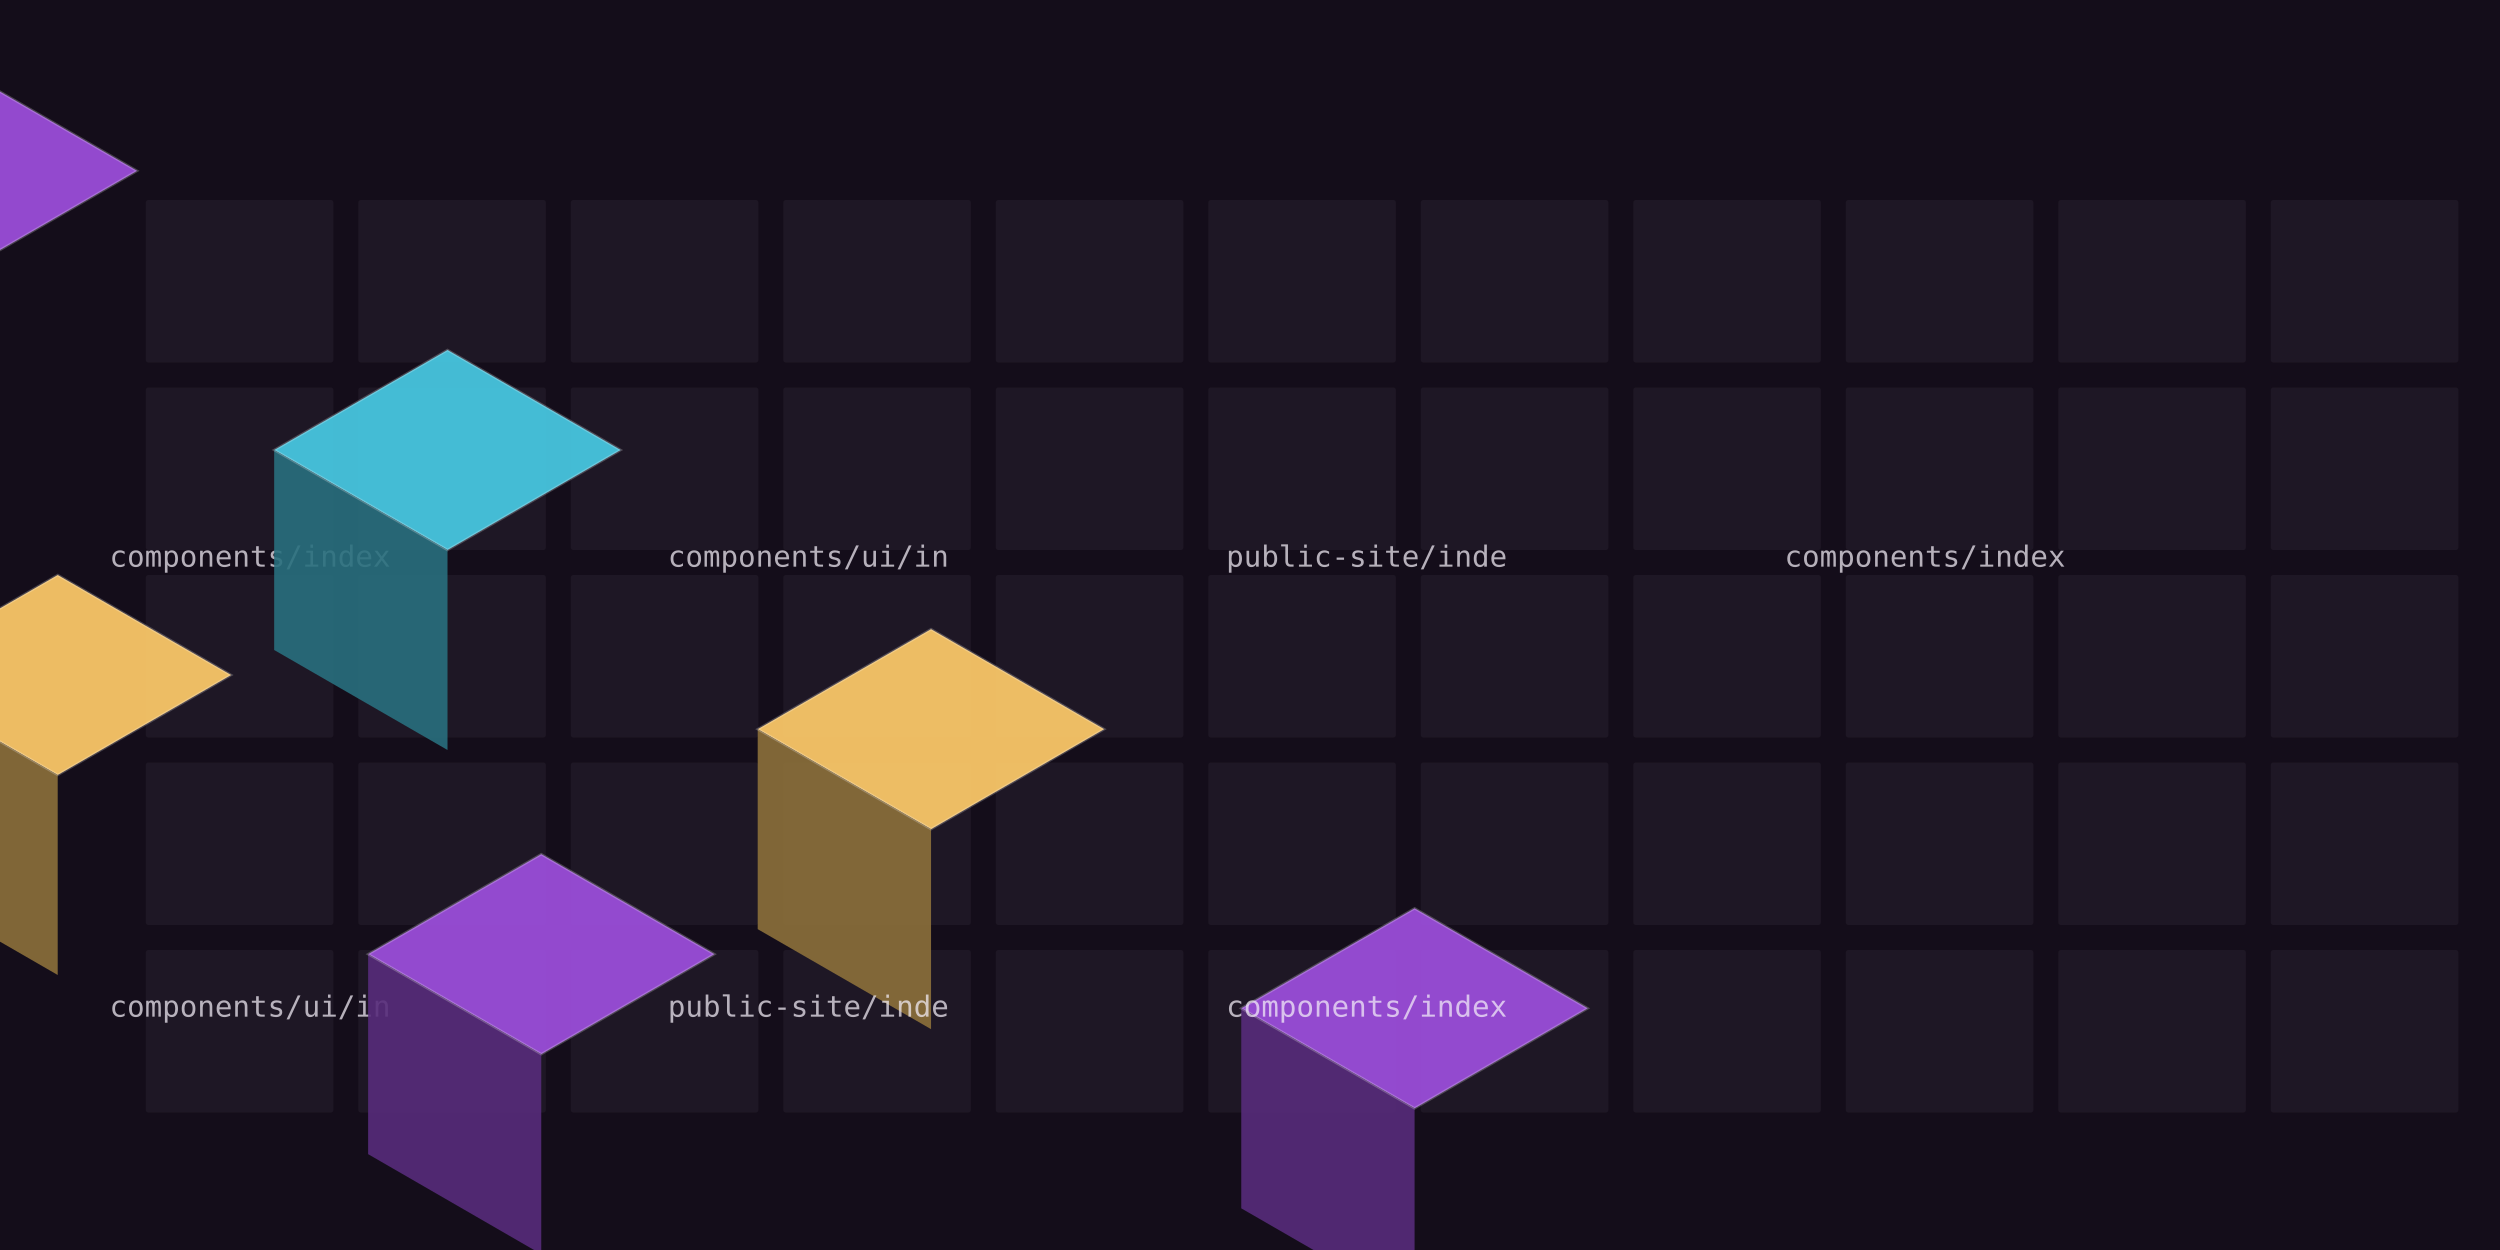
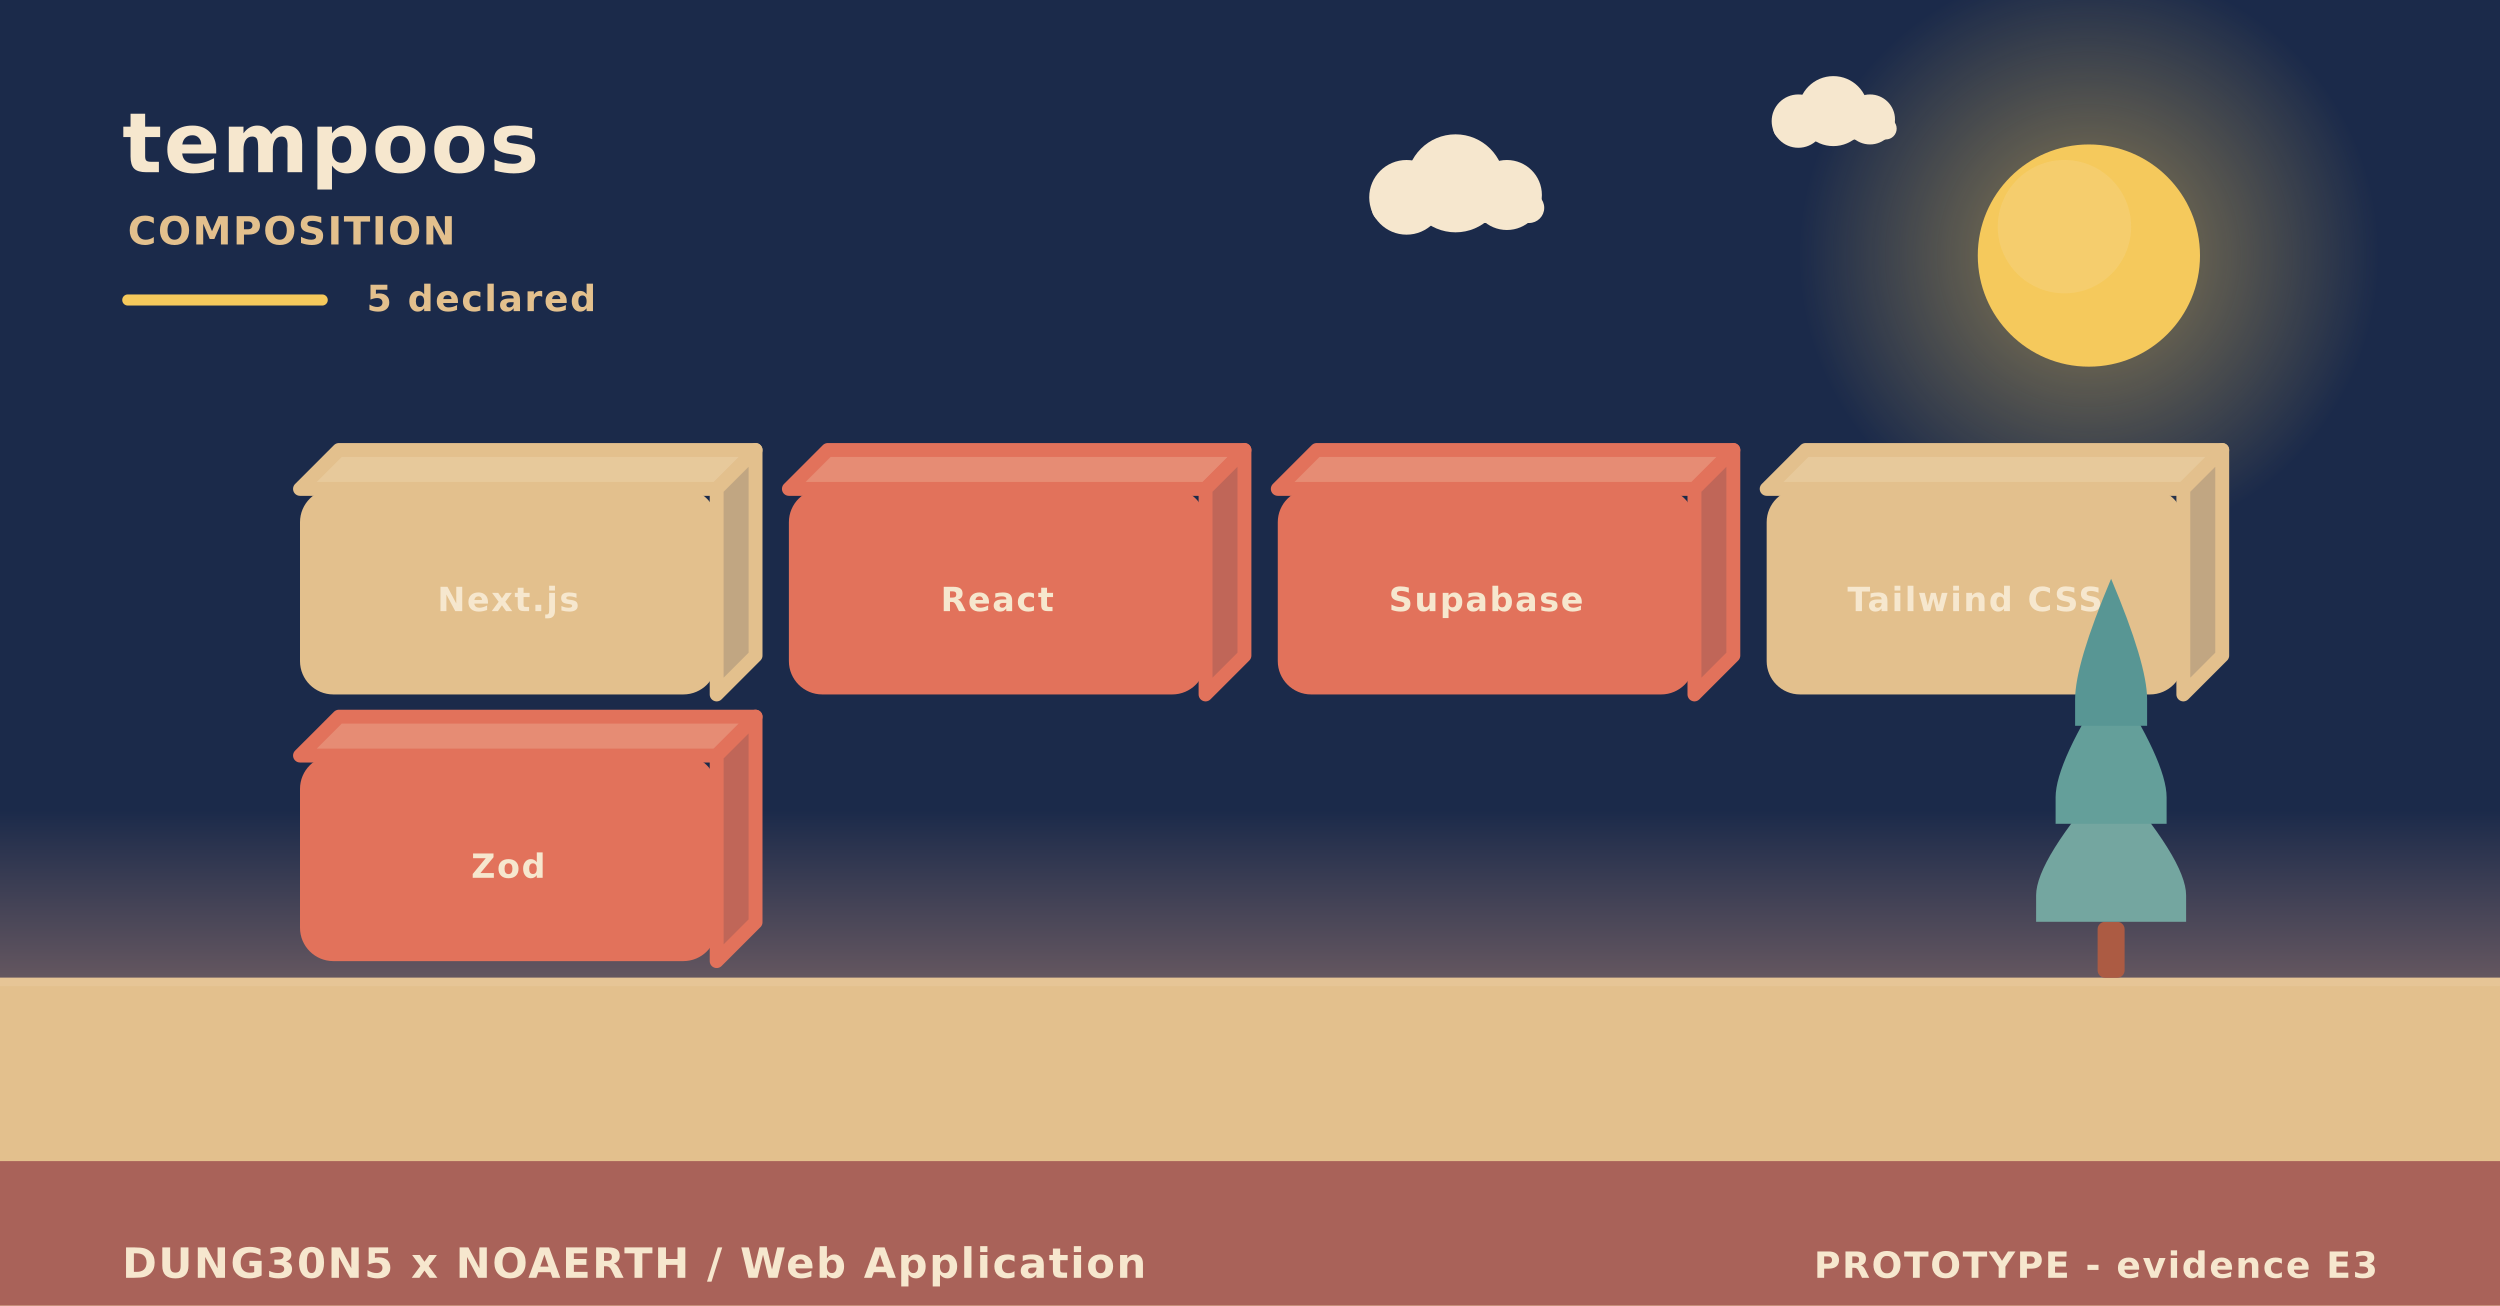
- <svg xmlns="http://www.w3.org/2000/svg" viewBox="0 0 1200 600" width="1200" height="600" role="img" aria-label="tempoos component map">
-   <rect width="1200" height="600" fill="#140d1a" />
-   <defs>
-     <linearGradient id="gc" x1="0" y1="0" x2="1" y2="1">
-       <stop offset="0%" stop-color="#9d4edd" />
-       <stop offset="100%" stop-color="#48cae4" />
-     </linearGradient>
-   </defs>
-   <rect x="70.00" y="96.00" width="90.00" height="78.00" rx="1.20" fill="#f4eef8" opacity="0.05" />
-   <rect x="172.00" y="96.00" width="90.00" height="78.00" rx="1.20" fill="#f4eef8" opacity="0.05" />
-   <rect x="274.00" y="96.00" width="90.00" height="78.00" rx="1.20" fill="#f4eef8" opacity="0.05" />
-   <rect x="376.00" y="96.00" width="90.00" height="78.00" rx="1.20" fill="#f4eef8" opacity="0.05" />
-   <rect x="478.00" y="96.00" width="90.00" height="78.00" rx="1.20" fill="#f4eef8" opacity="0.05" />
-   <rect x="580.00" y="96.00" width="90.00" height="78.00" rx="1.20" fill="#f4eef8" opacity="0.05" />
-   <rect x="682.00" y="96.00" width="90.00" height="78.00" rx="1.20" fill="#f4eef8" opacity="0.05" />
-   <rect x="784.00" y="96.00" width="90.00" height="78.00" rx="1.20" fill="#f4eef8" opacity="0.05" />
-   <rect x="886.00" y="96.00" width="90.00" height="78.00" rx="1.20" fill="#f4eef8" opacity="0.05" />
-   <rect x="988.00" y="96.00" width="90.00" height="78.00" rx="1.20" fill="#f4eef8" opacity="0.05" />
-   <rect x="1090.00" y="96.00" width="90.00" height="78.00" rx="1.20" fill="#f4eef8" opacity="0.05" />
-   <rect x="70.00" y="186.00" width="90.00" height="78.00" rx="1.20" fill="#f4eef8" opacity="0.05" />
-   <rect x="172.00" y="186.00" width="90.00" height="78.00" rx="1.20" fill="#f4eef8" opacity="0.05" />
-   <rect x="274.00" y="186.00" width="90.00" height="78.00" rx="1.20" fill="#f4eef8" opacity="0.05" />
-   <rect x="376.00" y="186.00" width="90.00" height="78.00" rx="1.20" fill="#f4eef8" opacity="0.05" />
-   <rect x="478.00" y="186.00" width="90.00" height="78.00" rx="1.20" fill="#f4eef8" opacity="0.05" />
-   <rect x="580.00" y="186.00" width="90.00" height="78.00" rx="1.20" fill="#f4eef8" opacity="0.05" />
-   <rect x="682.00" y="186.00" width="90.00" height="78.00" rx="1.20" fill="#f4eef8" opacity="0.05" />
-   <rect x="784.00" y="186.00" width="90.00" height="78.00" rx="1.20" fill="#f4eef8" opacity="0.05" />
-   <rect x="886.00" y="186.00" width="90.00" height="78.00" rx="1.20" fill="#f4eef8" opacity="0.05" />
-   <rect x="988.00" y="186.00" width="90.00" height="78.00" rx="1.20" fill="#f4eef8" opacity="0.05" />
-   <rect x="1090.00" y="186.00" width="90.00" height="78.00" rx="1.20" fill="#f4eef8" opacity="0.05" />
-   <rect x="70.00" y="276.00" width="90.00" height="78.00" rx="1.20" fill="#f4eef8" opacity="0.05" />
-   <rect x="172.00" y="276.00" width="90.00" height="78.00" rx="1.20" fill="#f4eef8" opacity="0.05" />
-   <rect x="274.00" y="276.00" width="90.00" height="78.00" rx="1.20" fill="#f4eef8" opacity="0.05" />
-   <rect x="376.00" y="276.00" width="90.00" height="78.00" rx="1.20" fill="#f4eef8" opacity="0.05" />
-   <rect x="478.00" y="276.00" width="90.00" height="78.00" rx="1.20" fill="#f4eef8" opacity="0.05" />
-   <rect x="580.00" y="276.00" width="90.00" height="78.00" rx="1.20" fill="#f4eef8" opacity="0.05" />
-   <rect x="682.00" y="276.00" width="90.00" height="78.00" rx="1.20" fill="#f4eef8" opacity="0.05" />
-   <rect x="784.00" y="276.00" width="90.00" height="78.00" rx="1.20" fill="#f4eef8" opacity="0.05" />
-   <rect x="886.00" y="276.00" width="90.00" height="78.00" rx="1.20" fill="#f4eef8" opacity="0.05" />
-   <rect x="988.00" y="276.00" width="90.00" height="78.00" rx="1.20" fill="#f4eef8" opacity="0.05" />
-   <rect x="1090.00" y="276.00" width="90.00" height="78.00" rx="1.20" fill="#f4eef8" opacity="0.05" />
-   <rect x="70.00" y="366.00" width="90.00" height="78.00" rx="1.20" fill="#f4eef8" opacity="0.05" />
-   <rect x="172.00" y="366.00" width="90.00" height="78.00" rx="1.20" fill="#f4eef8" opacity="0.05" />
-   <rect x="274.00" y="366.00" width="90.00" height="78.00" rx="1.20" fill="#f4eef8" opacity="0.05" />
-   <rect x="376.00" y="366.00" width="90.00" height="78.00" rx="1.20" fill="#f4eef8" opacity="0.05" />
-   <rect x="478.00" y="366.00" width="90.00" height="78.00" rx="1.20" fill="#f4eef8" opacity="0.05" />
-   <rect x="580.00" y="366.00" width="90.00" height="78.00" rx="1.20" fill="#f4eef8" opacity="0.05" />
-   <rect x="682.00" y="366.00" width="90.00" height="78.00" rx="1.20" fill="#f4eef8" opacity="0.05" />
-   <rect x="784.00" y="366.00" width="90.00" height="78.00" rx="1.20" fill="#f4eef8" opacity="0.05" />
-   <rect x="886.00" y="366.00" width="90.00" height="78.00" rx="1.20" fill="#f4eef8" opacity="0.05" />
-   <rect x="988.00" y="366.00" width="90.00" height="78.00" rx="1.20" fill="#f4eef8" opacity="0.05" />
-   <rect x="1090.00" y="366.00" width="90.00" height="78.00" rx="1.20" fill="#f4eef8" opacity="0.05" />
-   <rect x="70.00" y="456.00" width="90.00" height="78.00" rx="1.20" fill="#f4eef8" opacity="0.05" />
-   <rect x="172.00" y="456.00" width="90.00" height="78.00" rx="1.20" fill="#f4eef8" opacity="0.05" />
-   <rect x="274.00" y="456.00" width="90.00" height="78.00" rx="1.20" fill="#f4eef8" opacity="0.05" />
-   <rect x="376.00" y="456.00" width="90.00" height="78.00" rx="1.20" fill="#f4eef8" opacity="0.05" />
-   <rect x="478.00" y="456.00" width="90.00" height="78.00" rx="1.20" fill="#f4eef8" opacity="0.05" />
-   <rect x="580.00" y="456.00" width="90.00" height="78.00" rx="1.20" fill="#f4eef8" opacity="0.05" />
-   <rect x="682.00" y="456.00" width="90.00" height="78.00" rx="1.20" fill="#f4eef8" opacity="0.05" />
-   <rect x="784.00" y="456.00" width="90.00" height="78.00" rx="1.20" fill="#f4eef8" opacity="0.05" />
-   <rect x="886.00" y="456.00" width="90.00" height="78.00" rx="1.20" fill="#f4eef8" opacity="0.05" />
-   <rect x="988.00" y="456.00" width="90.00" height="78.00" rx="1.20" fill="#f4eef8" opacity="0.05" />
-   <rect x="1090.00" y="456.00" width="90.00" height="78.00" rx="1.20" fill="#f4eef8" opacity="0.05" />
-   <g transform="rotate(0 120 140)">
-     <polygon points="-17.3,34.0 65.8,82.0 -17.3,130.0 -100.5,82.0" fill="#9d4edd" opacity="0.92" />
-     <polygon points="-100.5,82.0 -17.3,130.0 -17.3,226.0 -100.5,178.0" fill="#562b7a" opacity="0.9" />
-     <polygon points="-17.3,34.0 65.8,82.0 -17.3,130.0 -100.5,82.0" fill="none" stroke="rgba(255,255,255,0.220)" stroke-width="1.2" />
-     <animateTransform attributeName="transform" type="rotate" values="-32.0 0.00 0.00 0.0 0.00 0.00" dur="6.6s" begin="0.0s" repeatCount="indefinite" />
+ <svg xmlns="http://www.w3.org/2000/svg" width="900" height="470" viewBox="0 0 900 470" role="img" aria-label="tempoos - how it is composed">
+   <linearGradient id="skyc" x1="0" y1="0" x2="0" y2="1">
+     <stop offset="0" stop-color="#1b2a4a" />
+     <stop offset="0.62" stop-color="#1b2a4a" />
+     <stop offset="1" stop-color="#f3ad8a" />
+   </linearGradient>
+   <rect width="900" height="470" fill="url(#skyc)" />
+   <radialGradient id="sunc">
+     <stop offset="0.35" stop-color="#f5c95c" stop-opacity="0.34" />
+     <stop offset="1" stop-color="#f5c95c" stop-opacity="0" />
+   </radialGradient>
+   <circle cx="752" cy="92" r="104" fill="url(#sunc)" />
+   <circle cx="752" cy="92" r="40" fill="#f5c95c" />
+   <circle cx="743.2" cy="81.6" r="24" fill="#f5d27e" opacity="0.5" />
+   <g>
+     <circle cx="524" cy="66" r="17.64" fill="#f6e7ce" />
+     <circle cx="506.36" cy="71.04" r="13.44" fill="#f6e7ce" />
+     <circle cx="542.48" cy="70.2" r="12.6" fill="#f6e7ce" />
+     <rect x="493.76" y="69.36" width="62.16" height="10.92" rx="5.46" fill="#f6e7ce" />
+     <animateTransform attributeName="transform" type="translate" values="0 0;24 0;0 0" dur="36s" begin="0s" repeatCount="indefinite" />
  </g>
-   <text x="120" y="272" font-family="ui-monospace,Menlo,monospace" font-size="14" fill="rgba(244,238,248,0.720)" text-anchor="middle">components/index</text>
-   <g transform="rotate(0 388 140)">
-     <polygon points="214.8,168.0 297.9,216.0 214.8,264.0 131.6,216.0" fill="#48cae4" opacity="0.92" />
-     <polygon points="131.6,216.0 214.8,264.0 214.8,360.0 131.6,312.0" fill="#286f7d" opacity="0.9" />
-     <polygon points="214.8,168.0 297.9,216.0 214.8,264.0 131.6,216.0" fill="none" stroke="rgba(255,255,255,0.220)" stroke-width="1.2" />
-     <animateTransform attributeName="transform" type="rotate" values="-32.0 0.00 0.00 0.0 0.00 0.00" dur="6.6s" begin="0.4s" repeatCount="indefinite" />
+   <g>
+     <circle cx="660" cy="40" r="12.6" fill="#f6e7ce" />
+     <circle cx="647.4" cy="43.6" r="9.6" fill="#f6e7ce" />
+     <circle cx="673.2" cy="43" r="9" fill="#f6e7ce" />
+     <rect x="638.4" y="42.4" width="44.4" height="7.8" rx="3.9" fill="#f6e7ce" />
+     <animateTransform attributeName="transform" type="translate" values="0 0;-18 0;0 0" dur="46s" begin="3s" repeatCount="indefinite" />
  </g>
-   <text x="388" y="272" font-family="ui-monospace,Menlo,monospace" font-size="14" fill="rgba(244,238,248,0.720)" text-anchor="middle">components/ui/in</text>
-   <g transform="rotate(0 656 140)">
-     <polygon points="446.9,302.0 530.0,350.0 446.9,398.0 363.7,350.0" fill="#ffcb69" opacity="0.92" />
-     <polygon points="363.7,350.0 446.9,398.0 446.9,494.0 363.7,446.0" fill="#8c703a" opacity="0.9" />
-     <polygon points="446.9,302.0 530.0,350.0 446.9,398.0 363.7,350.0" fill="none" stroke="rgba(255,255,255,0.220)" stroke-width="1.2" />
-     <animateTransform attributeName="transform" type="rotate" values="-32.0 0.00 0.00 0.0 0.00 0.00" dur="6.6s" begin="0.8s" repeatCount="indefinite" />
+   <rect x="0" y="352" width="900" height="118" fill="#e3c08d" />
+   <rect x="0" y="352" width="900" height="3" fill="#e6c596" />
+   <text x="44" y="62" font-family="Verdana,DejaVu Sans,sans-serif" font-size="30" font-weight="700" letter-spacing="0.6" fill="#f6e7ce" text-anchor="start">tempoos</text>
+   <text x="46" y="88" font-family="Verdana,DejaVu Sans,sans-serif" font-size="14" font-weight="700" letter-spacing="0.6" fill="#e3c08d" text-anchor="start">COMPOSITION</text>
+   <rect x="44" y="106" width="74" height="4" rx="2" fill="#f5c95c" />
+   <text x="132" y="112" font-family="Verdana,DejaVu Sans,sans-serif" font-size="13" font-weight="700" letter-spacing="0.6" fill="#e3c08d" text-anchor="start">5 declared</text>
+   <g>
+     <path d="M108,176 L258,176 L272,162 L122,162 Z" fill="#e7c99b" stroke="#e3c08d" stroke-width="5" stroke-linejoin="round" />
+     <path d="M258,176 L272,162 L272,236 L258,250 Z" fill="#c1a682" stroke="#e3c08d" stroke-width="5" stroke-linejoin="round" />
+     <rect x="108" y="176" width="150" height="74" rx="12" fill="#e3c08d" />
+     <animateTransform attributeName="transform" type="translate" values="0 10;0 0" dur="0.75s" begin="0s" fill="freeze" />
  </g>
-   <text x="656" y="272" font-family="ui-monospace,Menlo,monospace" font-size="14" fill="rgba(244,238,248,0.720)" text-anchor="middle">public-site/inde</text>
-   <g transform="rotate(0 924 140)">
-     <polygon points="679.0,436.0 762.1,484.0 679.0,532.0 595.8,484.0" fill="#9d4edd" opacity="0.92" />
-     <polygon points="595.8,484.0 679.0,532.0 679.0,628.0 595.8,580.0" fill="#562b7a" opacity="0.9" />
-     <polygon points="679.0,436.0 762.1,484.0 679.0,532.0 595.8,484.0" fill="none" stroke="rgba(255,255,255,0.220)" stroke-width="1.2" />
-     <animateTransform attributeName="transform" type="rotate" values="-32.0 0.00 0.00 0.0 0.00 0.00" dur="6.6s" begin="1.2s" repeatCount="indefinite" />
+   <text x="183" y="220" font-family="Verdana,DejaVu Sans,sans-serif" font-size="12" font-weight="700" letter-spacing="0.6" fill="#f6e7ce" text-anchor="middle">Next.js</text>
+   <g>
+     <path d="M284,176 L434,176 L448,162 L298,162 Z" fill="#e68c74" stroke="#e2725b" stroke-width="5" stroke-linejoin="round" />
+     <path d="M434,176 L448,162 L448,236 L434,250 Z" fill="#c06658" stroke="#e2725b" stroke-width="5" stroke-linejoin="round" />
+     <rect x="284" y="176" width="150" height="74" rx="12" fill="#e2725b" />
+     <animateTransform attributeName="transform" type="translate" values="0 10;0 0" dur="0.75s" begin="0.16s" fill="freeze" />
  </g>
-   <text x="924" y="272" font-family="ui-monospace,Menlo,monospace" font-size="14" fill="rgba(244,238,248,0.720)" text-anchor="middle">components/index</text>
-   <g transform="rotate(0 120 356)">
-     <polygon points="-204.4,142.0 -121.2,190.0 -204.4,238.0 -287.5,190.0" fill="#48cae4" opacity="0.92" />
-     <polygon points="-287.5,190.0 -204.4,238.0 -204.4,334.0 -287.5,286.0" fill="#286f7d" opacity="0.9" />
-     <polygon points="-204.4,142.0 -121.2,190.0 -204.4,238.0 -287.5,190.0" fill="none" stroke="rgba(255,255,255,0.220)" stroke-width="1.2" />
-     <animateTransform attributeName="transform" type="rotate" values="-32.0 0.00 0.00 0.0 0.00 0.00" dur="6.6s" begin="1.6s" repeatCount="indefinite" />
+   <text x="359" y="220" font-family="Verdana,DejaVu Sans,sans-serif" font-size="12" font-weight="700" letter-spacing="0.6" fill="#f6e7ce" text-anchor="middle">React</text>
+   <g>
+     <path d="M460,176 L610,176 L624,162 L474,162 Z" fill="#e68c74" stroke="#e2725b" stroke-width="5" stroke-linejoin="round" />
+     <path d="M610,176 L624,162 L624,236 L610,250 Z" fill="#c06658" stroke="#e2725b" stroke-width="5" stroke-linejoin="round" />
+     <rect x="460" y="176" width="150" height="74" rx="12" fill="#e2725b" />
+     <animateTransform attributeName="transform" type="translate" values="0 10;0 0" dur="0.75s" begin="0.32s" fill="freeze" />
  </g>
-   <text x="120" y="488" font-family="ui-monospace,Menlo,monospace" font-size="14" fill="rgba(244,238,248,0.720)" text-anchor="middle">components/ui/in</text>
-   <g transform="rotate(0 388 356)">
-     <polygon points="27.7,276.0 110.9,324.0 27.7,372.0 -55.4,324.0" fill="#ffcb69" opacity="0.92" />
-     <polygon points="-55.4,324.0 27.7,372.0 27.7,468.0 -55.4,420.0" fill="#8c703a" opacity="0.9" />
-     <polygon points="27.7,276.0 110.9,324.0 27.7,372.0 -55.4,324.0" fill="none" stroke="rgba(255,255,255,0.220)" stroke-width="1.2" />
-     <animateTransform attributeName="transform" type="rotate" values="-32.0 0.00 0.00 0.0 0.00 0.00" dur="6.6s" begin="2.0s" repeatCount="indefinite" />
+   <text x="535" y="220" font-family="Verdana,DejaVu Sans,sans-serif" font-size="12" font-weight="700" letter-spacing="0.6" fill="#f6e7ce" text-anchor="middle">Supabase</text>
+   <g>
+     <path d="M636,176 L786,176 L800,162 L650,162 Z" fill="#e7c99b" stroke="#e3c08d" stroke-width="5" stroke-linejoin="round" />
+     <path d="M786,176 L800,162 L800,236 L786,250 Z" fill="#c1a682" stroke="#e3c08d" stroke-width="5" stroke-linejoin="round" />
+     <rect x="636" y="176" width="150" height="74" rx="12" fill="#e3c08d" />
+     <animateTransform attributeName="transform" type="translate" values="0 10;0 0" dur="0.75s" begin="0.48s" fill="freeze" />
  </g>
-   <text x="388" y="488" font-family="ui-monospace,Menlo,monospace" font-size="14" fill="rgba(244,238,248,0.720)" text-anchor="middle">public-site/inde</text>
-   <g transform="rotate(0 656 356)">
-     <polygon points="259.8,410.0 342.9,458.0 259.8,506.0 176.7,458.0" fill="#9d4edd" opacity="0.92" />
-     <polygon points="176.7,458.0 259.8,506.0 259.8,602.0 176.7,554.0" fill="#562b7a" opacity="0.9" />
-     <polygon points="259.8,410.0 342.9,458.0 259.8,506.0 176.7,458.0" fill="none" stroke="rgba(255,255,255,0.220)" stroke-width="1.2" />
-     <animateTransform attributeName="transform" type="rotate" values="-32.0 0.00 0.00 0.0 0.00 0.00" dur="6.6s" begin="2.4s" repeatCount="indefinite" />
+   <text x="711" y="220" font-family="Verdana,DejaVu Sans,sans-serif" font-size="12" font-weight="700" letter-spacing="0.6" fill="#f6e7ce" text-anchor="middle">Tailwind CSS</text>
+   <g>
+     <path d="M108,272 L258,272 L272,258 L122,258 Z" fill="#e68c74" stroke="#e2725b" stroke-width="5" stroke-linejoin="round" />
+     <path d="M258,272 L272,258 L272,332 L258,346 Z" fill="#c06658" stroke="#e2725b" stroke-width="5" stroke-linejoin="round" />
+     <rect x="108" y="272" width="150" height="74" rx="12" fill="#e2725b" />
+     <animateTransform attributeName="transform" type="translate" values="0 10;0 0" dur="0.75s" begin="0.64s" fill="freeze" />
  </g>
-   <text x="656" y="488" font-family="ui-monospace,Menlo,monospace" font-size="14" fill="rgba(244,238,248,0.720)" text-anchor="middle">components/index</text>
+   <text x="183" y="316" font-family="Verdana,DejaVu Sans,sans-serif" font-size="12" font-weight="700" letter-spacing="0.6" fill="#f6e7ce" text-anchor="middle">Zod</text>
+   <rect x="755.14" y="331.84" width="9.72" height="20.16" rx="2.7" fill="#ac5b43" />
+   <path d="M760,278.92 Q733,309.61 733,322.31 Q733,331.84 733,331.84 L787,331.84 Q787,331.84 787,322.31 Q787,309.61 760,278.92 Z" fill="#74a6a0" />
+   <path d="M760,243.64 Q740.02,274.33 740.02,287.03 Q740.02,296.56 740.02,296.56 L779.98,296.56 Q779.98,296.56 779.98,287.03 Q779.98,274.33 760,243.64 Z" fill="#649f9a" />
+   <path d="M760,208.36 Q747.04,239.05 747.04,251.75 Q747.04,261.28 747.04,261.28 L772.96,261.28 Q772.96,261.28 772.96,251.75 Q772.96,239.05 760,208.36 Z" fill="#589694" />
+   <rect x="0" y="418" width="900" height="52" rx="0" fill="#a65c56" opacity="0.94" />
+   <text x="44" y="460" font-family="Verdana,DejaVu Sans,sans-serif" font-size="15" font-weight="700" letter-spacing="0.6" fill="#f6e7ce" text-anchor="start">DUNG30N5 x NOAERTH  /  Web Application</text>
+   <text x="856" y="460" font-family="Verdana,DejaVu Sans,sans-serif" font-size="13" font-weight="700" letter-spacing="0.6" fill="#f6e7ce" text-anchor="end">PROTOTYPE  -  evidence E3</text>
</svg>
